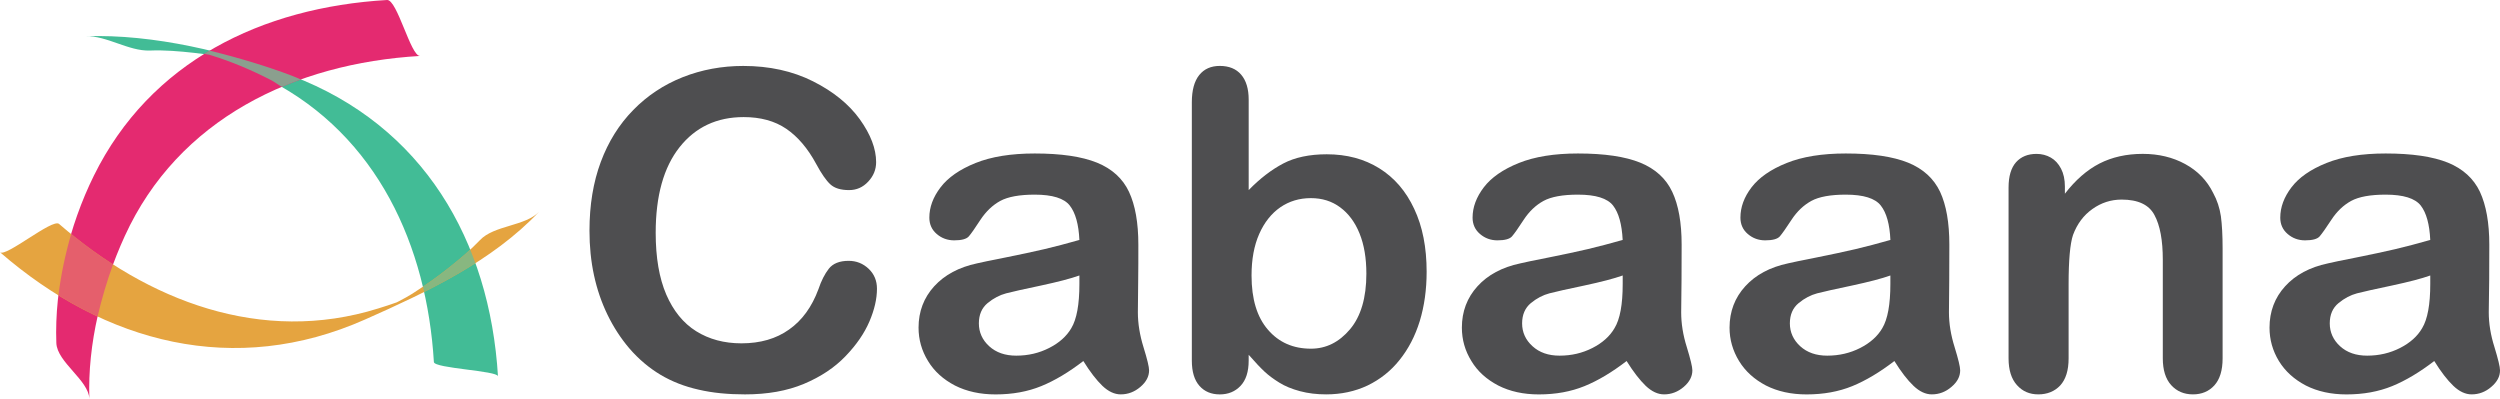
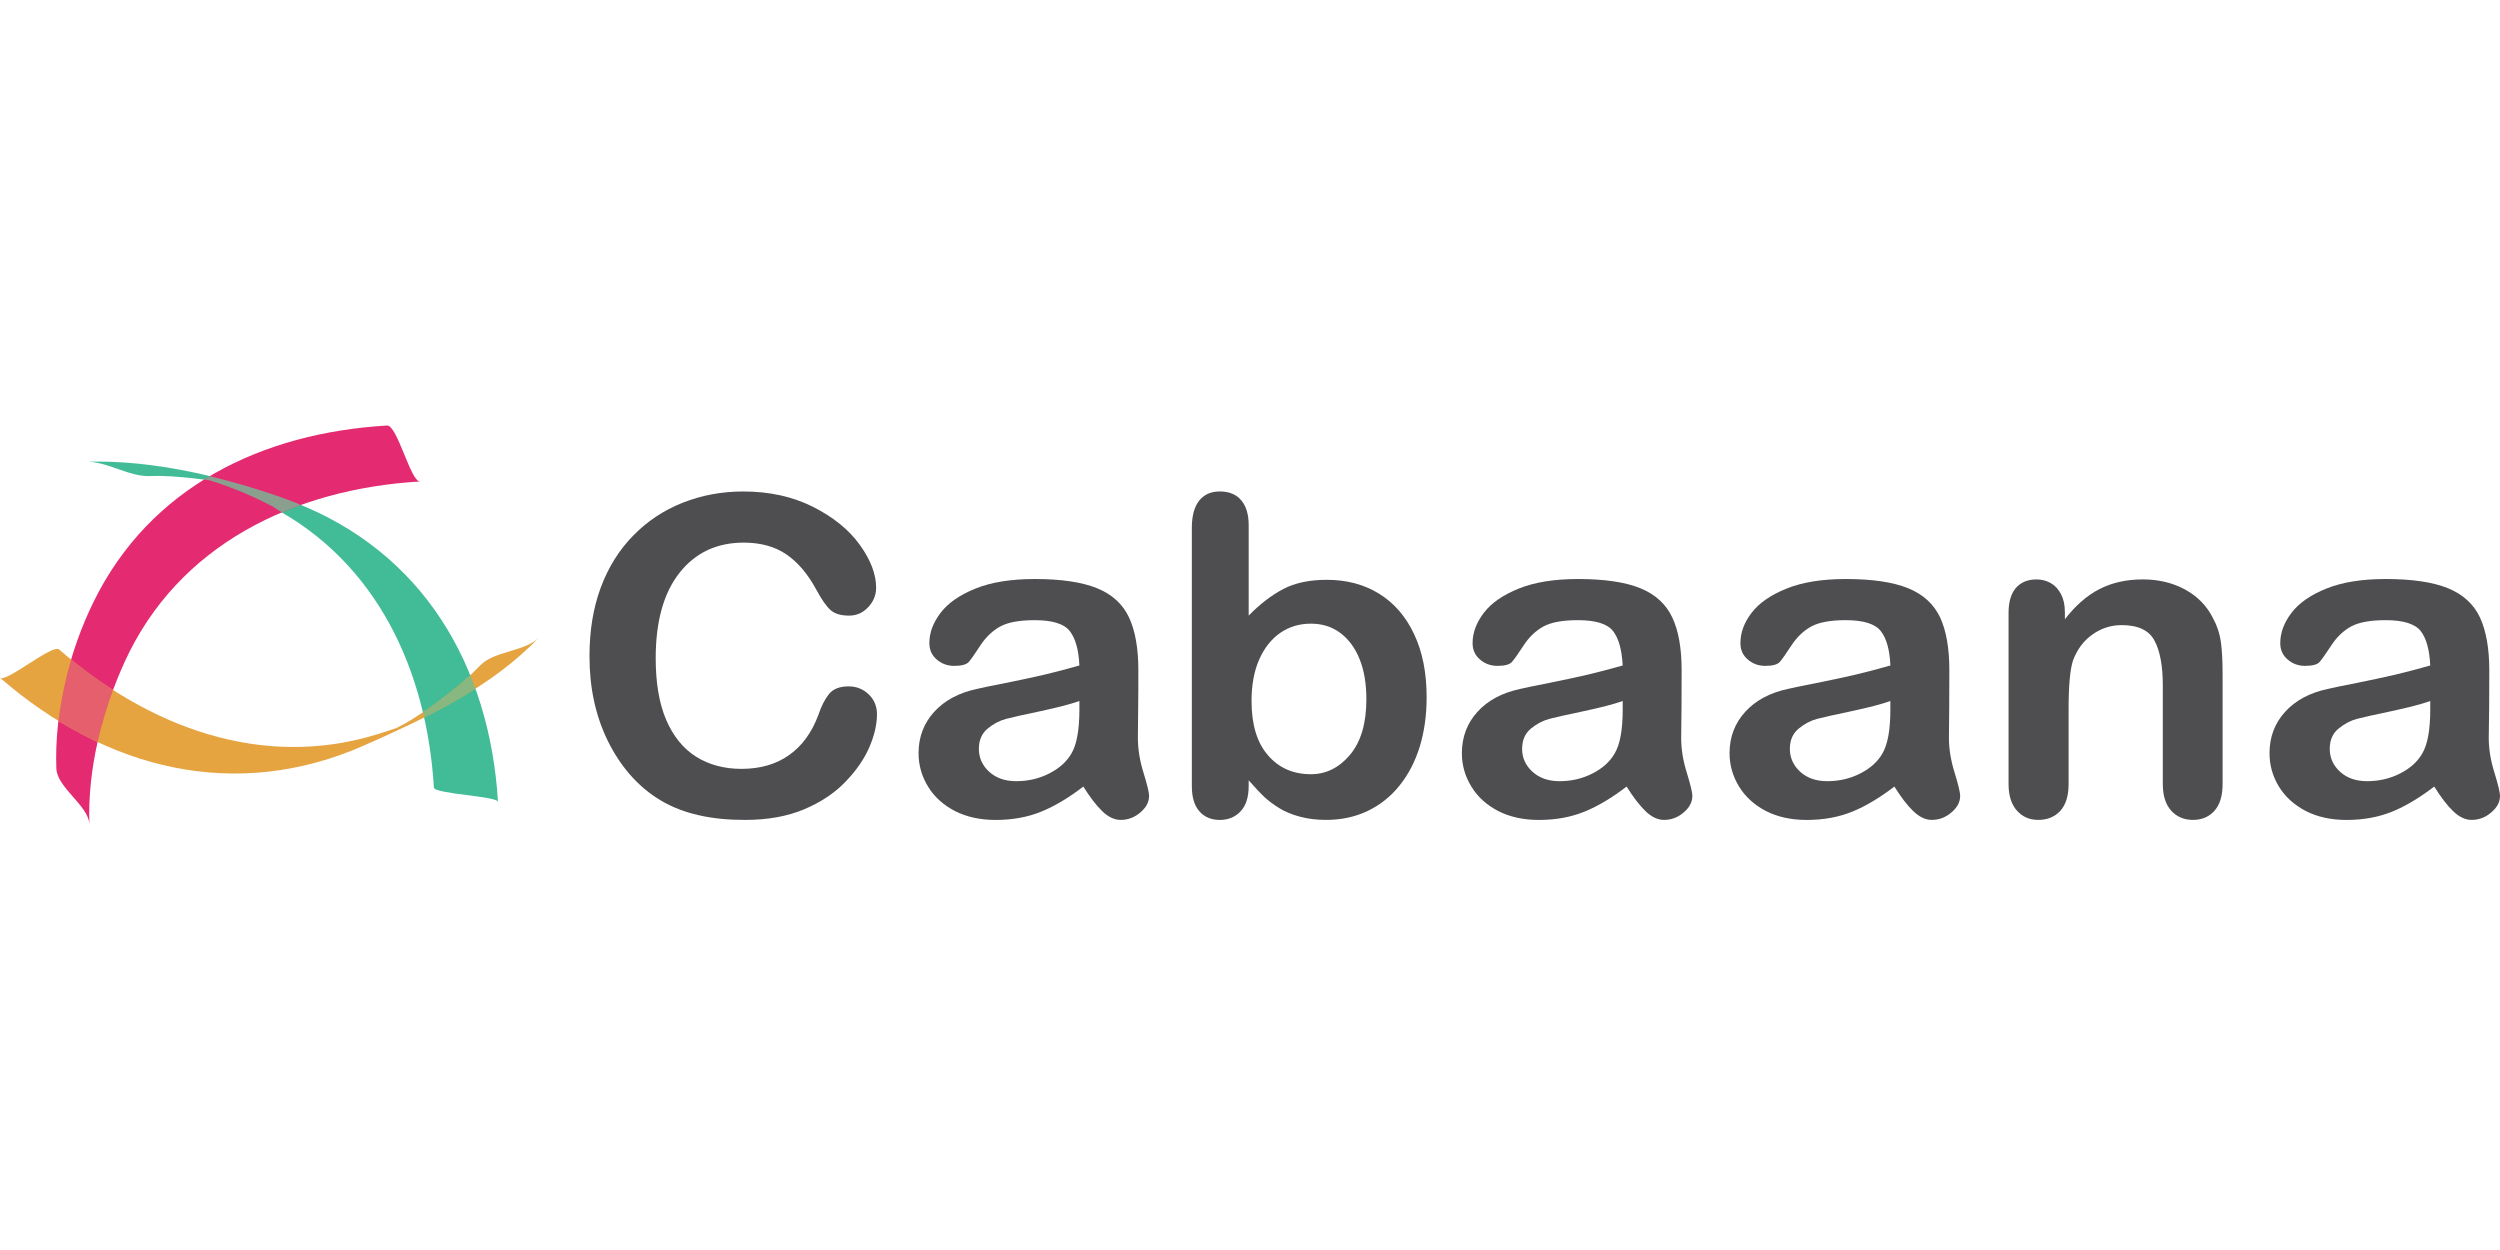
- <svg xmlns="http://www.w3.org/2000/svg" version="1.1" id="Layer_1" x="0px" y="0px" width="188px" height="30px" viewBox="-31.5 -7.5 188 30" enable-background="new -31.5 -7.5 188 30" xml:space="preserve">
-   <g>
-     <g>
-       <g>
-         <path fill="#4E4E50" d="M34.448,14.209c0,0.759-0.189,1.585-0.568,2.468c-0.381,0.888-0.978,1.758-1.793,2.604     c-0.816,0.855-1.861,1.55-3.126,2.083c-1.271,0.533-2.748,0.794-4.436,0.794c-1.281,0-2.443-0.111-3.492-0.357     c-1.047-0.234-2.001-0.606-2.854-1.113c-0.853-0.509-1.641-1.166-2.358-1.997c-0.636-0.748-1.183-1.589-1.635-2.518     c-0.451-0.929-0.791-1.924-1.017-2.971c-0.229-1.055-0.34-2.174-0.34-3.36c0-1.922,0.283-3.643,0.85-5.164     c0.567-1.522,1.381-2.826,2.442-3.906c1.058-1.082,2.3-1.905,3.722-2.469c1.424-0.562,2.938-0.844,4.549-0.844     c1.961,0,3.71,0.384,5.245,1.155c1.534,0.771,2.706,1.727,3.522,2.859c0.815,1.139,1.226,2.212,1.226,3.22     c0,0.554-0.197,1.041-0.597,1.466c-0.397,0.426-0.875,0.636-1.438,0.636c-0.629,0-1.1-0.144-1.416-0.439     c-0.313-0.292-0.664-0.799-1.05-1.515c-0.638-1.184-1.392-2.067-2.258-2.657c-0.865-0.588-1.935-0.879-3.202-0.879     c-2.019,0-3.625,0.756-4.82,2.263c-1.196,1.51-1.796,3.657-1.796,6.44c0,1.855,0.264,3.405,0.794,4.639     c0.531,1.226,1.28,2.154,2.249,2.76c0.972,0.606,2.105,0.912,3.406,0.912c1.415,0,2.609-0.344,3.582-1.038     c0.979-0.688,1.712-1.696,2.209-3.037c0.21-0.627,0.471-1.141,0.779-1.536c0.309-0.394,0.807-0.593,1.49-0.593     c0.586,0,1.085,0.2,1.507,0.599C34.239,13.108,34.448,13.611,34.448,14.209z" />
-         <path fill="#4E4E50" d="M49.967,19.649c-1.089,0.839-2.146,1.471-3.166,1.887c-1.018,0.416-2.165,0.624-3.431,0.624     c-1.16,0-2.177-0.223-3.056-0.668c-0.875-0.457-1.554-1.063-2.026-1.843c-0.474-0.771-0.713-1.608-0.713-2.511     c0-1.21,0.396-2.25,1.176-3.108c0.785-0.861,1.861-1.436,3.226-1.726c0.291-0.068,0.999-0.22,2.137-0.442     c1.134-0.227,2.109-0.437,2.916-0.625c0.812-0.189,1.692-0.425,2.64-0.693c-0.054-1.178-0.295-2.036-0.721-2.584     c-0.423-0.548-1.304-0.823-2.635-0.823c-1.149,0-2.009,0.158-2.592,0.471c-0.578,0.317-1.073,0.789-1.49,1.416     c-0.41,0.633-0.702,1.048-0.874,1.248c-0.171,0.199-0.538,0.302-1.1,0.302c-0.509,0-0.949-0.161-1.317-0.48     c-0.37-0.316-0.554-0.73-0.554-1.229c0-0.783,0.281-1.543,0.845-2.28c0.562-0.738,1.438-1.347,2.627-1.826     c1.191-0.479,2.675-0.717,4.452-0.717c1.984,0,3.543,0.229,4.683,0.69c1.135,0.462,1.937,1.196,2.406,2.193     c0.469,1,0.704,2.328,0.704,3.977c0,1.045-0.001,1.931-0.012,2.658c-0.004,0.729-0.012,1.534-0.024,2.425     c0,0.839,0.142,1.714,0.422,2.619c0.281,0.906,0.421,1.488,0.421,1.746c0,0.463-0.218,0.873-0.654,1.245     c-0.438,0.375-0.929,0.562-1.48,0.562c-0.463,0-0.922-0.211-1.373-0.639C50.953,21.085,50.475,20.467,49.967,19.649z      M49.668,13.216c-0.66,0.237-1.622,0.484-2.885,0.756c-1.263,0.267-2.139,0.458-2.622,0.587c-0.486,0.128-0.949,0.369-1.39,0.731     c-0.44,0.363-0.66,0.876-0.66,1.529c0,0.669,0.261,1.248,0.776,1.717c0.519,0.475,1.196,0.709,2.035,0.709     c0.896,0,1.719-0.192,2.473-0.577c0.759-0.384,1.313-0.882,1.667-1.488c0.406-0.676,0.609-1.781,0.609-3.328v-0.636H49.668z" />
+ <svg xmlns="http://www.w3.org/2000/svg" version="1.1" id="Layer_1" x="0px" y="0px" width="188.002" height="94" viewBox="-31.5 -7.5 188.002 94" enable-background="new -31.5 -7.5 188 30" xml:space="preserve">
+   <defs id="defs39" />
+   <g id="g3" transform="translate(0.001,32.00043)">
+     <g id="g5">
+       <g id="g7">
+         <path d="m 34.448,14.209 c 0,0.759 -0.189,1.585 -0.568,2.468 -0.381,0.888 -0.978,1.758 -1.793,2.604 -0.816,0.855 -1.861,1.55 -3.126,2.083 -1.271,0.533 -2.748,0.794 -4.436,0.794 -1.281,0 -2.443,-0.111 -3.492,-0.357 -1.047,-0.234 -2.001,-0.606 -2.854,-1.113 -0.853,-0.509 -1.641,-1.166 -2.358,-1.997 -0.636,-0.748 -1.183,-1.589 -1.635,-2.518 -0.451,-0.929 -0.791,-1.924 -1.017,-2.971 -0.229,-1.055 -0.34,-2.174 -0.34,-3.36 0,-1.922 0.283,-3.643 0.85,-5.164 0.567,-1.522 1.381,-2.826 2.442,-3.906 1.058,-1.082 2.3,-1.905 3.722,-2.469 1.424,-0.562 2.938,-0.844 4.549,-0.844 1.961,0 3.71,0.384 5.245,1.155 1.534,0.771 2.706,1.727 3.522,2.859 0.815,1.139 1.226,2.212 1.226,3.22 0,0.554 -0.197,1.041 -0.597,1.466 -0.397,0.426 -0.875,0.636 -1.438,0.636 -0.629,0 -1.1,-0.144 -1.416,-0.439 C 30.621,6.064 30.27,5.557 29.884,4.841 29.246,3.657 28.492,2.774 27.626,2.184 26.761,1.596 25.691,1.305 24.424,1.305 c -2.019,0 -3.625,0.756 -4.82,2.263 -1.196,1.51 -1.796,3.657 -1.796,6.44 0,1.855 0.264,3.405 0.794,4.639 0.531,1.226 1.28,2.154 2.249,2.76 0.972,0.606 2.105,0.912 3.406,0.912 1.415,0 2.609,-0.344 3.582,-1.038 0.979,-0.688 1.712,-1.696 2.209,-3.037 0.21,-0.627 0.471,-1.141 0.779,-1.536 0.309,-0.394 0.807,-0.593 1.49,-0.593 0.586,0 1.085,0.2 1.507,0.599 0.415,0.394 0.624,0.897 0.624,1.495 z" id="path9" style="fill:#4e4e50" />
+         <path d="m 49.967,19.649 c -1.089,0.839 -2.146,1.471 -3.166,1.887 -1.018,0.416 -2.165,0.624 -3.431,0.624 -1.16,0 -2.177,-0.223 -3.056,-0.668 -0.875,-0.457 -1.554,-1.063 -2.026,-1.843 -0.474,-0.771 -0.713,-1.608 -0.713,-2.511 0,-1.21 0.396,-2.25 1.176,-3.108 0.785,-0.861 1.861,-1.436 3.226,-1.726 0.291,-0.068 0.999,-0.22 2.137,-0.442 1.134,-0.227 2.109,-0.437 2.916,-0.625 0.812,-0.189 1.692,-0.425 2.64,-0.693 C 49.616,9.366 49.375,8.508 48.949,7.96 48.526,7.412 47.645,7.137 46.314,7.137 c -1.149,0 -2.009,0.158 -2.592,0.471 -0.578,0.317 -1.073,0.789 -1.49,1.416 -0.41,0.633 -0.702,1.048 -0.874,1.248 -0.171,0.199 -0.538,0.302 -1.1,0.302 -0.509,0 -0.949,-0.161 -1.317,-0.48 -0.37,-0.316 -0.554,-0.73 -0.554,-1.229 0,-0.783 0.281,-1.543 0.845,-2.28 0.562,-0.738 1.438,-1.347 2.627,-1.826 1.191,-0.479 2.675,-0.717 4.452,-0.717 1.984,0 3.543,0.229 4.683,0.69 1.135,0.462 1.937,1.196 2.406,2.193 0.469,1 0.704,2.328 0.704,3.977 0,1.045 -10e-4,1.931 -0.012,2.658 -0.004,0.729 -0.012,1.534 -0.024,2.425 0,0.839 0.142,1.714 0.422,2.619 0.281,0.906 0.421,1.488 0.421,1.746 0,0.463 -0.218,0.873 -0.654,1.245 -0.438,0.375 -0.929,0.562 -1.48,0.562 -0.463,0 -0.922,-0.211 -1.373,-0.639 -0.451,-0.433 -0.929,-1.051 -1.437,-1.869 z m -0.299,-6.433 c -0.66,0.237 -1.622,0.484 -2.885,0.756 -1.263,0.267 -2.139,0.458 -2.622,0.587 -0.486,0.128 -0.949,0.369 -1.39,0.731 -0.44,0.363 -0.66,0.876 -0.66,1.529 0,0.669 0.261,1.248 0.776,1.717 0.519,0.475 1.196,0.709 2.035,0.709 0.896,0 1.719,-0.192 2.473,-0.577 0.759,-0.384 1.313,-0.882 1.667,-1.488 0.406,-0.676 0.609,-1.781 0.609,-3.328 v -0.636 h -0.003 z" id="path11" style="fill:#4e4e50" />
      </g>
-       <g>
-         <path fill="#4E4E50" d="M62.401-0.003v6.795c0.846-0.865,1.714-1.533,2.6-1.997c0.875-0.46,1.968-0.693,3.269-0.693     c1.507,0,2.821,0.351,3.949,1.052c1.13,0.702,2.009,1.717,2.628,3.049c0.629,1.327,0.936,2.909,0.936,4.731     c0,1.351-0.174,2.584-0.518,3.715c-0.347,1.122-0.852,2.093-1.519,2.922c-0.658,0.828-1.464,1.464-2.406,1.919     c-0.942,0.445-1.985,0.667-3.116,0.667c-0.699,0-1.349-0.076-1.964-0.24c-0.61-0.163-1.134-0.378-1.562-0.647     c-0.427-0.264-0.799-0.539-1.099-0.819c-0.306-0.285-0.705-0.706-1.199-1.271v0.437c0,0.843-0.205,1.47-0.614,1.903     c-0.408,0.428-0.926,0.639-1.557,0.639c-0.639,0-1.147-0.211-1.528-0.639c-0.384-0.434-0.575-1.061-0.575-1.903V0.192     c0-0.901,0.185-1.584,0.554-2.045c0.37-0.462,0.887-0.69,1.547-0.69c0.697,0,1.232,0.219,1.607,0.657     C62.213-1.444,62.401-0.817,62.401-0.003z M62.616,13.216c0,1.775,0.411,3.129,1.233,4.078c0.822,0.958,1.902,1.427,3.233,1.427     c1.134,0,2.111-0.479,2.938-1.458c0.816-0.968,1.231-2.365,1.231-4.179c0-1.175-0.17-2.183-0.514-3.03     c-0.344-0.85-0.832-1.5-1.457-1.963c-0.626-0.465-1.357-0.692-2.2-0.692c-0.861,0-1.629,0.228-2.304,0.692     c-0.667,0.464-1.198,1.132-1.583,2.002C62.807,10.966,62.616,12.008,62.616,13.216z" />
-         <path fill="#4E4E50" d="M90.821,19.649c-1.092,0.839-2.144,1.471-3.166,1.887c-1.025,0.416-2.165,0.624-3.434,0.624     c-1.157,0-2.178-0.223-3.05-0.668c-0.876-0.457-1.555-1.063-2.023-1.843c-0.477-0.771-0.715-1.608-0.715-2.511     c0-1.21,0.392-2.25,1.172-3.108c0.779-0.861,1.857-1.436,3.229-1.726c0.282-0.068,0.993-0.22,2.13-0.442     c1.143-0.227,2.112-0.437,2.92-0.625c0.813-0.189,1.688-0.425,2.641-0.693c-0.059-1.178-0.297-2.036-0.72-2.584     c-0.429-0.548-1.302-0.823-2.644-0.823c-1.146,0-2.01,0.158-2.588,0.471c-0.58,0.317-1.076,0.789-1.489,1.416     c-0.409,0.633-0.706,1.048-0.879,1.248c-0.17,0.199-0.535,0.302-1.099,0.302c-0.502,0-0.943-0.161-1.313-0.48     c-0.37-0.316-0.555-0.73-0.555-1.229c0-0.783,0.285-1.543,0.846-2.28c0.562-0.738,1.442-1.347,2.63-1.826     c1.192-0.479,2.676-0.717,4.447-0.717c1.987,0,3.552,0.229,4.686,0.69c1.134,0.462,1.935,1.196,2.405,2.193     c0.474,1,0.707,2.328,0.707,3.977c0,1.045-0.005,1.931-0.008,2.658c-0.006,0.729-0.015,1.534-0.026,2.425     c0,0.839,0.136,1.714,0.423,2.619c0.276,0.906,0.418,1.488,0.418,1.746c0,0.463-0.218,0.873-0.649,1.245     c-0.44,0.375-0.932,0.562-1.48,0.562c-0.467,0-0.921-0.211-1.376-0.639C91.812,21.085,91.33,20.467,90.821,19.649z      M90.527,13.216c-0.663,0.237-1.623,0.484-2.888,0.756c-1.265,0.267-2.141,0.458-2.622,0.587     c-0.484,0.128-0.953,0.369-1.393,0.731c-0.438,0.363-0.661,0.876-0.661,1.529c0,0.669,0.262,1.248,0.782,1.717     c0.52,0.475,1.194,0.709,2.035,0.709c0.896,0,1.716-0.192,2.471-0.577c0.755-0.384,1.308-0.882,1.66-1.488     c0.414-0.676,0.616-1.781,0.616-3.328L90.527,13.216L90.527,13.216z" />
-         <path fill="#4E4E50" d="M110.958,19.649c-1.093,0.839-2.15,1.471-3.165,1.887c-1.022,0.416-2.167,0.624-3.435,0.624     c-1.157,0-2.179-0.223-3.055-0.668c-0.872-0.457-1.548-1.063-2.027-1.843c-0.47-0.771-0.714-1.608-0.714-2.511     c0-1.21,0.397-2.25,1.179-3.108c0.784-0.861,1.857-1.436,3.222-1.726c0.291-0.068,1.005-0.22,2.139-0.442     c1.135-0.227,2.112-0.437,2.92-0.625c0.809-0.189,1.689-0.425,2.636-0.693c-0.053-1.178-0.29-2.036-0.72-2.584     c-0.423-0.548-1.304-0.823-2.638-0.823c-1.144,0-2.01,0.158-2.586,0.471c-0.578,0.317-1.078,0.789-1.489,1.416     c-0.411,0.633-0.708,1.048-0.878,1.248c-0.173,0.199-0.54,0.302-1.102,0.302c-0.509,0-0.943-0.161-1.313-0.48     c-0.37-0.316-0.552-0.73-0.552-1.229c0-0.783,0.275-1.543,0.838-2.28c0.569-0.738,1.441-1.347,2.637-1.826     c1.187-0.479,2.671-0.717,4.447-0.717c1.986,0,3.543,0.229,4.686,0.69c1.135,0.462,1.934,1.196,2.407,2.193     c0.466,1,0.696,2.328,0.696,3.977c0,1.045-0.001,1.931-0.009,2.658c-0.003,0.729-0.012,1.534-0.021,2.425     c0,0.839,0.142,1.714,0.426,2.619c0.279,0.906,0.418,1.488,0.418,1.746c0,0.463-0.215,0.873-0.656,1.245     c-0.434,0.375-0.928,0.562-1.48,0.562c-0.461,0-0.919-0.211-1.369-0.639C111.941,21.085,111.468,20.467,110.958,19.649z      M110.657,13.216c-0.657,0.237-1.625,0.484-2.882,0.756c-1.264,0.267-2.139,0.458-2.626,0.587     c-0.481,0.128-0.949,0.369-1.387,0.731c-0.444,0.363-0.664,0.876-0.664,1.529c0,0.669,0.265,1.248,0.778,1.717     c0.52,0.475,1.198,0.709,2.033,0.709c0.896,0,1.722-0.192,2.477-0.577c0.755-0.384,1.31-0.882,1.662-1.488     c0.405-0.676,0.608-1.781,0.608-3.328V13.216L110.657,13.216z" />
-         <path fill="#4E4E50" d="M123.78,6.531v0.537c0.792-1.029,1.664-1.789,2.604-2.272c0.943-0.481,2.028-0.725,3.254-0.725     c1.186,0,2.253,0.255,3.188,0.766c0.936,0.51,1.639,1.232,2.101,2.168c0.299,0.543,0.49,1.128,0.584,1.758     c0.085,0.636,0.129,1.436,0.129,2.41v8.28c0,0.894-0.206,1.567-0.619,2.027c-0.411,0.452-0.95,0.677-1.613,0.677     c-0.667,0-1.214-0.23-1.639-0.7c-0.417-0.463-0.626-1.134-0.626-2.004v-7.415c0-1.466-0.206-2.587-0.626-3.363     c-0.409-0.778-1.232-1.166-2.469-1.166c-0.805,0-1.537,0.237-2.2,0.71c-0.666,0.471-1.146,1.118-1.457,1.95     c-0.22,0.656-0.332,1.897-0.332,3.71v5.577c0,0.902-0.214,1.579-0.634,2.034c-0.421,0.445-0.974,0.667-1.648,0.667     c-0.652,0-1.189-0.23-1.606-0.7c-0.415-0.463-0.627-1.134-0.627-2.004V6.599c0-0.846,0.191-1.479,0.564-1.901     c0.374-0.417,0.89-0.625,1.536-0.625c0.396,0,0.755,0.093,1.078,0.278c0.32,0.183,0.574,0.46,0.767,0.83     S123.78,5.999,123.78,6.531z" />
-         <path fill="#4E4E50" d="M151.556,19.649c-1.093,0.839-2.15,1.471-3.166,1.887c-1.023,0.416-2.165,0.624-3.433,0.624     c-1.159,0-2.179-0.223-3.055-0.668c-0.872-0.457-1.55-1.063-2.029-1.843c-0.47-0.771-0.705-1.608-0.705-2.511     c0-1.21,0.391-2.25,1.172-3.108c0.782-0.861,1.854-1.436,3.229-1.726c0.282-0.068,0.996-0.22,2.13-0.442     c1.134-0.227,2.112-0.437,2.919-0.625c0.808-0.189,1.69-0.425,2.637-0.693c-0.054-1.178-0.291-2.036-0.712-2.584     c-0.43-0.548-1.311-0.823-2.644-0.823c-1.148,0-2.012,0.158-2.591,0.471c-0.578,0.317-1.076,0.789-1.486,1.416     c-0.412,0.633-0.711,1.048-0.881,1.248c-0.169,0.199-0.536,0.302-1.099,0.302c-0.51,0-0.944-0.161-1.313-0.48     c-0.37-0.316-0.553-0.73-0.553-1.229c0-0.783,0.284-1.543,0.844-2.28c0.563-0.738,1.434-1.347,2.629-1.826     c1.187-0.479,2.67-0.717,4.45-0.717c1.986,0,3.542,0.229,4.686,0.69c1.131,0.462,1.934,1.196,2.406,2.193     c0.464,1,0.705,2.328,0.705,3.977c0,1.045-0.004,1.931-0.009,2.658c-0.004,0.729-0.021,1.534-0.032,2.425     c0,0.839,0.141,1.714,0.429,2.619c0.276,0.906,0.417,1.488,0.417,1.746c0,0.463-0.218,0.873-0.658,1.245     c-0.432,0.375-0.928,0.562-1.479,0.562c-0.46,0-0.921-0.211-1.369-0.639C152.54,21.085,152.064,20.467,151.556,19.649z      M151.257,13.216c-0.658,0.237-1.619,0.484-2.885,0.756c-1.262,0.267-2.137,0.458-2.627,0.587     c-0.479,0.128-0.946,0.369-1.384,0.731c-0.446,0.363-0.663,0.876-0.663,1.529c0,0.669,0.263,1.248,0.775,1.717     c0.52,0.475,1.2,0.709,2.038,0.709c0.891,0,1.718-0.192,2.473-0.577c0.755-0.384,1.311-0.882,1.661-1.488     c0.408-0.676,0.611-1.781,0.611-3.328V13.216L151.257,13.216z" />
+       <g id="g13">
+         <path d="m 62.401,-0.003 v 6.795 c 0.846,-0.865 1.714,-1.533 2.6,-1.997 0.875,-0.46 1.968,-0.693 3.269,-0.693 1.507,0 2.821,0.351 3.949,1.052 1.13,0.702 2.009,1.717 2.628,3.049 0.629,1.327 0.936,2.909 0.936,4.731 0,1.351 -0.174,2.584 -0.518,3.715 -0.347,1.122 -0.852,2.093 -1.519,2.922 -0.658,0.828 -1.464,1.464 -2.406,1.919 -0.942,0.445 -1.985,0.667 -3.116,0.667 -0.699,0 -1.349,-0.076 -1.964,-0.24 C 65.65,21.754 65.126,21.539 64.698,21.27 64.271,21.006 63.899,20.731 63.599,20.451 63.293,20.166 62.894,19.745 62.4,19.18 v 0.437 c 0,0.843 -0.205,1.47 -0.614,1.903 -0.408,0.428 -0.926,0.639 -1.557,0.639 -0.639,0 -1.147,-0.211 -1.528,-0.639 -0.384,-0.434 -0.575,-1.061 -0.575,-1.903 V 0.192 c 0,-0.901 0.185,-1.584 0.554,-2.045 0.37,-0.462 0.887,-0.69 1.547,-0.69 0.697,0 1.232,0.219 1.607,0.657 0.379,0.442 0.567,1.069 0.567,1.883 z m 0.215,13.219 c 0,1.775 0.411,3.129 1.233,4.078 0.822,0.958 1.902,1.427 3.233,1.427 1.134,0 2.111,-0.479 2.938,-1.458 0.816,-0.968 1.231,-2.365 1.231,-4.179 0,-1.175 -0.17,-2.183 -0.514,-3.03 -0.344,-0.85 -0.832,-1.5 -1.457,-1.963 -0.626,-0.465 -1.357,-0.692 -2.2,-0.692 -0.861,0 -1.629,0.228 -2.304,0.692 -0.667,0.464 -1.198,1.132 -1.583,2.002 -0.386,0.873 -0.577,1.915 -0.577,3.123 z" id="path15" style="fill:#4e4e50" />
+         <path d="m 90.821,19.649 c -1.092,0.839 -2.144,1.471 -3.166,1.887 -1.025,0.416 -2.165,0.624 -3.434,0.624 -1.157,0 -2.178,-0.223 -3.05,-0.668 -0.876,-0.457 -1.555,-1.063 -2.023,-1.843 -0.477,-0.771 -0.715,-1.608 -0.715,-2.511 0,-1.21 0.392,-2.25 1.172,-3.108 0.779,-0.861 1.857,-1.436 3.229,-1.726 0.282,-0.068 0.993,-0.22 2.13,-0.442 1.143,-0.227 2.112,-0.437 2.92,-0.625 0.813,-0.189 1.688,-0.425 2.641,-0.693 C 90.466,9.366 90.228,8.508 89.805,7.96 89.376,7.412 88.503,7.137 87.161,7.137 c -1.146,0 -2.01,0.158 -2.588,0.471 -0.58,0.317 -1.076,0.789 -1.489,1.416 -0.409,0.633 -0.706,1.048 -0.879,1.248 -0.17,0.199 -0.535,0.302 -1.099,0.302 -0.502,0 -0.943,-0.161 -1.313,-0.48 -0.37,-0.316 -0.555,-0.73 -0.555,-1.229 0,-0.783 0.285,-1.543 0.846,-2.28 0.562,-0.738 1.442,-1.347 2.63,-1.826 1.192,-0.479 2.676,-0.717 4.447,-0.717 1.987,0 3.552,0.229 4.686,0.69 1.134,0.462 1.935,1.196 2.405,2.193 0.474,1 0.707,2.328 0.707,3.977 0,1.045 -0.005,1.931 -0.008,2.658 -0.006,0.729 -0.015,1.534 -0.026,2.425 0,0.839 0.136,1.714 0.423,2.619 0.276,0.906 0.418,1.488 0.418,1.746 0,0.463 -0.218,0.873 -0.649,1.245 -0.44,0.375 -0.932,0.562 -1.48,0.562 -0.467,0 -0.921,-0.211 -1.376,-0.639 -0.449,-0.433 -0.931,-1.051 -1.44,-1.869 z m -0.294,-6.433 c -0.663,0.237 -1.623,0.484 -2.888,0.756 -1.265,0.267 -2.141,0.458 -2.622,0.587 -0.484,0.128 -0.953,0.369 -1.393,0.731 -0.438,0.363 -0.661,0.876 -0.661,1.529 0,0.669 0.262,1.248 0.782,1.717 0.52,0.475 1.194,0.709 2.035,0.709 0.896,0 1.716,-0.192 2.471,-0.577 0.755,-0.384 1.308,-0.882 1.66,-1.488 0.414,-0.676 0.616,-1.781 0.616,-3.328 l 0,-0.636 0,0 z" id="path17" style="fill:#4e4e50" />
+         <path d="m 110.958,19.649 c -1.093,0.839 -2.15,1.471 -3.165,1.887 -1.022,0.416 -2.167,0.624 -3.435,0.624 -1.157,0 -2.179,-0.223 -3.055,-0.668 -0.872,-0.457 -1.548,-1.063 -2.027,-1.843 -0.47,-0.771 -0.714,-1.608 -0.714,-2.511 0,-1.21 0.397,-2.25 1.179,-3.108 0.784,-0.861 1.857,-1.436 3.222,-1.726 0.291,-0.068 1.005,-0.22 2.139,-0.442 1.135,-0.227 2.112,-0.437 2.92,-0.625 0.809,-0.189 1.689,-0.425 2.636,-0.693 -0.053,-1.178 -0.29,-2.036 -0.72,-2.584 -0.423,-0.548 -1.304,-0.823 -2.638,-0.823 -1.144,0 -2.01,0.158 -2.586,0.471 -0.578,0.317 -1.078,0.789 -1.489,1.416 -0.411,0.633 -0.708,1.048 -0.878,1.248 -0.173,0.199 -0.54,0.302 -1.102,0.302 -0.509,0 -0.943,-0.161 -1.313,-0.48 -0.37,-0.316 -0.552,-0.73 -0.552,-1.229 0,-0.783 0.275,-1.543 0.838,-2.28 0.569,-0.738 1.441,-1.347 2.637,-1.826 1.187,-0.479 2.671,-0.717 4.447,-0.717 1.986,0 3.543,0.229 4.686,0.69 1.135,0.462 1.934,1.196 2.407,2.193 0.466,1 0.696,2.328 0.696,3.977 0,1.045 -10e-4,1.931 -0.009,2.658 -0.003,0.729 -0.012,1.534 -0.021,2.425 0,0.839 0.142,1.714 0.426,2.619 0.279,0.906 0.418,1.488 0.418,1.746 0,0.463 -0.215,0.873 -0.656,1.245 -0.434,0.375 -0.928,0.562 -1.48,0.562 -0.461,0 -0.919,-0.211 -1.369,-0.639 -0.459,-0.433 -0.932,-1.051 -1.442,-1.869 z m -0.301,-6.433 c -0.657,0.237 -1.625,0.484 -2.882,0.756 -1.264,0.267 -2.139,0.458 -2.626,0.587 -0.481,0.128 -0.949,0.369 -1.387,0.731 -0.444,0.363 -0.664,0.876 -0.664,1.529 0,0.669 0.265,1.248 0.778,1.717 0.52,0.475 1.198,0.709 2.033,0.709 0.896,0 1.722,-0.192 2.477,-0.577 0.755,-0.384 1.31,-0.882 1.662,-1.488 0.405,-0.676 0.608,-1.781 0.608,-3.328 v -0.636 l 10e-4,0 z" id="path19" style="fill:#4e4e50" />
+         <path d="m 123.78,6.531 v 0.537 c 0.792,-1.029 1.664,-1.789 2.604,-2.272 0.943,-0.481 2.028,-0.725 3.254,-0.725 1.186,0 2.253,0.255 3.188,0.766 0.936,0.51 1.639,1.232 2.101,2.168 0.299,0.543 0.49,1.128 0.584,1.758 0.085,0.636 0.129,1.436 0.129,2.41 v 8.28 c 0,0.894 -0.206,1.567 -0.619,2.027 -0.411,0.452 -0.95,0.677 -1.613,0.677 -0.667,0 -1.214,-0.23 -1.639,-0.7 -0.417,-0.463 -0.626,-1.134 -0.626,-2.004 v -7.415 c 0,-1.466 -0.206,-2.587 -0.626,-3.363 -0.409,-0.778 -1.232,-1.166 -2.469,-1.166 -0.805,0 -1.537,0.237 -2.2,0.71 -0.666,0.471 -1.146,1.118 -1.457,1.95 -0.22,0.656 -0.332,1.897 -0.332,3.71 v 5.577 c 0,0.902 -0.214,1.579 -0.634,2.034 -0.421,0.445 -0.974,0.667 -1.648,0.667 -0.652,0 -1.189,-0.23 -1.606,-0.7 -0.415,-0.463 -0.627,-1.134 -0.627,-2.004 V 6.599 c 0,-0.846 0.191,-1.479 0.564,-1.901 0.374,-0.417 0.89,-0.625 1.536,-0.625 0.396,0 0.755,0.093 1.078,0.278 0.32,0.183 0.574,0.46 0.767,0.83 0.193,0.37 0.291,0.818 0.291,1.35 z" id="path21" style="fill:#4e4e50" />
+         <path d="m 151.556,19.649 c -1.093,0.839 -2.15,1.471 -3.166,1.887 -1.023,0.416 -2.165,0.624 -3.433,0.624 -1.159,0 -2.179,-0.223 -3.055,-0.668 -0.872,-0.457 -1.55,-1.063 -2.029,-1.843 -0.47,-0.771 -0.705,-1.608 -0.705,-2.511 0,-1.21 0.391,-2.25 1.172,-3.108 0.782,-0.861 1.854,-1.436 3.229,-1.726 0.282,-0.068 0.996,-0.22 2.13,-0.442 1.134,-0.227 2.112,-0.437 2.919,-0.625 0.808,-0.189 1.69,-0.425 2.637,-0.693 -0.054,-1.178 -0.291,-2.036 -0.712,-2.584 -0.43,-0.548 -1.311,-0.823 -2.644,-0.823 -1.148,0 -2.012,0.158 -2.591,0.471 -0.578,0.317 -1.076,0.789 -1.486,1.416 -0.412,0.633 -0.711,1.048 -0.881,1.248 -0.169,0.199 -0.536,0.302 -1.099,0.302 -0.51,0 -0.944,-0.161 -1.313,-0.48 -0.37,-0.316 -0.553,-0.73 -0.553,-1.229 0,-0.783 0.284,-1.543 0.844,-2.28 0.563,-0.738 1.434,-1.347 2.629,-1.826 1.187,-0.479 2.67,-0.717 4.45,-0.717 1.986,0 3.542,0.229 4.686,0.69 1.131,0.462 1.934,1.196 2.406,2.193 0.464,1 0.705,2.328 0.705,3.977 0,1.045 -0.004,1.931 -0.009,2.658 -0.004,0.729 -0.021,1.534 -0.032,2.425 0,0.839 0.141,1.714 0.429,2.619 0.276,0.906 0.417,1.488 0.417,1.746 0,0.463 -0.218,0.873 -0.658,1.245 -0.432,0.375 -0.928,0.562 -1.479,0.562 -0.46,0 -0.921,-0.211 -1.369,-0.639 -0.455,-0.433 -0.931,-1.051 -1.439,-1.869 z m -0.299,-6.433 c -0.658,0.237 -1.619,0.484 -2.885,0.756 -1.262,0.267 -2.137,0.458 -2.627,0.587 -0.479,0.128 -0.946,0.369 -1.384,0.731 -0.446,0.363 -0.663,0.876 -0.663,1.529 0,0.669 0.263,1.248 0.775,1.717 0.52,0.475 1.2,0.709 2.038,0.709 0.891,0 1.718,-0.192 2.473,-0.577 0.755,-0.384 1.311,-0.882 1.661,-1.488 0.408,-0.676 0.611,-1.781 0.611,-3.328 v -0.636 l 0.001,0 z" id="path23" style="fill:#4e4e50" />
      </g>
    </g>
-     <path fill="#42BC96" d="M-20.233-3.699c1.109-0.045,2.234,0.054,3.336,0.175c0.598,0.063,1.187,0.151,1.777,0.252   c1.121,0.188,2.662,0.69-2.194-0.514c0.524,0.127,1.046,0.283,1.569,0.444c1.562,0.482,3.07,1.122,4.52,1.874   C-3.103,2.733,0.602,11.004,1.128,19.726c0.032,0.478,4.796,0.651,4.82,1.073C5.329,10.611,0.338,1.944-9.558-1.8   c-4.679-1.771-10.424-3.156-15.494-2.974c0.789-0.027,1.595,0.256,2.398,0.537C-21.847-3.956-21.035-3.672-20.233-3.699" />
-     <path fill="#E42A70" d="M-24.778,22.5c-0.152-4.146,0.947-8.489,2.657-12.24c4.025-8.808,12.75-12.998,22.21-13.553   c-0.354,0.019-0.778-1.04-1.216-2.104C-1.564-6.46-2.009-7.525-2.395-7.5c-9.427,0.555-17.809,4.625-22.046,13.21   c-1.866,3.781-2.978,8.346-2.822,12.585C-27.208,19.741-24.828,21.088-24.778,22.5" />
-     <path fill="#E5A440" d="M4.598,10.552c-0.718,0.756-1.525,1.431-2.341,2.079c-0.878,0.702-1.803,1.344-2.747,1.953   c-1.062,0.683-4.042,1.99,0.267,0.082c-0.919,0.407-1.874,0.735-2.833,1.029c-8.782,2.747-17.346-0.58-24.001-6.355   c-0.251-0.22-1.26,0.424-2.261,1.061c-0.987,0.63-1.96,1.26-2.183,1.066c7.895,6.854,17.655,9.408,27.453,5.06   c4.647-2.06,9.555-4.368,13.09-8.106C8.003,9.516,5.657,9.433,4.598,10.552" />
-     <path fill="#88B780" d="M3.861,11.276c-0.512,0.477-1.058,0.92-1.603,1.354c-0.627,0.503-1.278,0.975-1.945,1.423   c0.032,0.158,0.053,0.284,0.079,0.407c0,0,0.001,0,0.003-0.003c1.32-0.665,2.62-1.38,3.854-2.165   C4.133,11.965,3.995,11.599,3.861,11.276" />
-     <path fill="#8B9F8E" d="M-15.732-3.691c-0.001,0.001-0.006,0.004-0.01,0.006c-0.122,0.072-0.241,0.146-0.356,0.216   c-0.012,0.007-0.028,0.015-0.041,0.027l0.358,0.054c0.054,0.013,0.101,0.032,0.153,0.046c1.562,0.481,3.07,1.121,4.518,1.871   c0.29,0.151,0.524,0.343,0.804,0.504C-9.836-1.164-9.36-1.35-8.878-1.524c-0.217-0.092-0.475-0.208-0.689-0.288   C-11.428-2.52-13.637-3.182-15.732-3.691" />
-     <path fill="#E55F6C" d="M-26.148,10.096c-0.429,1.468-0.771,3.079-0.954,4.585l-0.003,0.029c0.961,0.59,1.943,1.125,2.942,1.594   c0.001,0,0.003,0,0.003,0.001c0.284-1.257,0.72-2.714,1.161-3.922C-24.085,11.687-25.14,10.924-26.148,10.096" />
+     <path d="m -20.233,-3.699 c 1.109,-0.045 2.234,0.054 3.336,0.175 0.598,0.063 1.187,0.151 1.777,0.252 1.121,0.188 2.662,0.69 -2.194,-0.514 0.524,0.127 1.046,0.283 1.569,0.444 1.562,0.482 3.07,1.122 4.52,1.874 8.122,4.201 11.827,12.472 12.353,21.194 0.032,0.478 4.796,0.651 4.82,1.073 C 5.329,10.611 0.338,1.944 -9.558,-1.8 c -4.679,-1.771 -10.424,-3.156 -15.494,-2.974 0.789,-0.027 1.595,0.256 2.398,0.537 0.807,0.281 1.619,0.565 2.421,0.538" id="path25" style="fill:#42bc96" />
+     <path d="m -24.778,22.5 c -0.152,-4.146 0.947,-8.489 2.657,-12.24 4.025,-8.808 12.75,-12.998 22.21,-13.553 -0.354,0.019 -0.778,-1.04 -1.216,-2.104 -0.437,-1.063 -0.882,-2.128 -1.268,-2.103 -9.427,0.555 -17.809,4.625 -22.046,13.21 -1.866,3.781 -2.978,8.346 -2.822,12.585 0.055,1.446 2.435,2.793 2.485,4.205" id="path27" style="fill:#e42a70" />
+     <path d="m 4.598,10.552 c -0.718,0.756 -1.525,1.431 -2.341,2.079 -0.878,0.702 -1.803,1.344 -2.747,1.953 -1.062,0.683 -4.042,1.99 0.267,0.082 -0.919,0.407 -1.874,0.735 -2.833,1.029 -8.782,2.747 -17.346,-0.58 -24.001,-6.355 -0.251,-0.22 -1.26,0.424 -2.261,1.061 -0.987,0.63 -1.96,1.26 -2.183,1.066 7.895,6.854 17.655,9.408 27.453,5.06 4.647,-2.06 9.555,-4.368 13.09,-8.106 -1.039,1.095 -3.385,1.012 -4.444,2.131" id="path29" style="fill:#e5a440" />
+     <path d="m 3.861,11.276 c -0.512,0.477 -1.058,0.92 -1.603,1.354 -0.627,0.503 -1.278,0.975 -1.945,1.423 0.032,0.158 0.053,0.284 0.079,0.407 0,0 0.001,0 0.003,-0.003 1.32,-0.665 2.62,-1.38 3.854,-2.165 C 4.133,11.965 3.995,11.599 3.861,11.276" id="path31" style="fill:#88b780" />
+     <path d="m -15.732,-3.691 c -0.001,10e-4 -0.006,0.004 -0.01,0.006 -0.122,0.072 -0.241,0.146 -0.356,0.216 -0.012,0.007 -0.028,0.015 -0.041,0.027 l 0.358,0.054 c 0.054,0.013 0.101,0.032 0.153,0.046 1.562,0.481 3.07,1.121 4.518,1.871 0.29,0.151 0.524,0.343 0.804,0.504 0.47,-0.197 0.946,-0.383 1.428,-0.557 -0.217,-0.092 -0.475,-0.208 -0.689,-0.288 -1.861,-0.708 -4.07,-1.37 -6.165,-1.879" id="path33" style="fill:#8b9f8e" />
+     <path d="m -26.148,10.096 c -0.429,1.468 -0.771,3.079 -0.954,4.585 l -0.003,0.029 c 0.961,0.59 1.943,1.125 2.942,1.594 0.001,0 0.003,0 0.003,0.001 0.284,-1.257 0.72,-2.714 1.161,-3.922 -1.086,-0.696 -2.141,-1.459 -3.149,-2.287" id="path35" style="fill:#e55f6c" />
  </g>
</svg>
